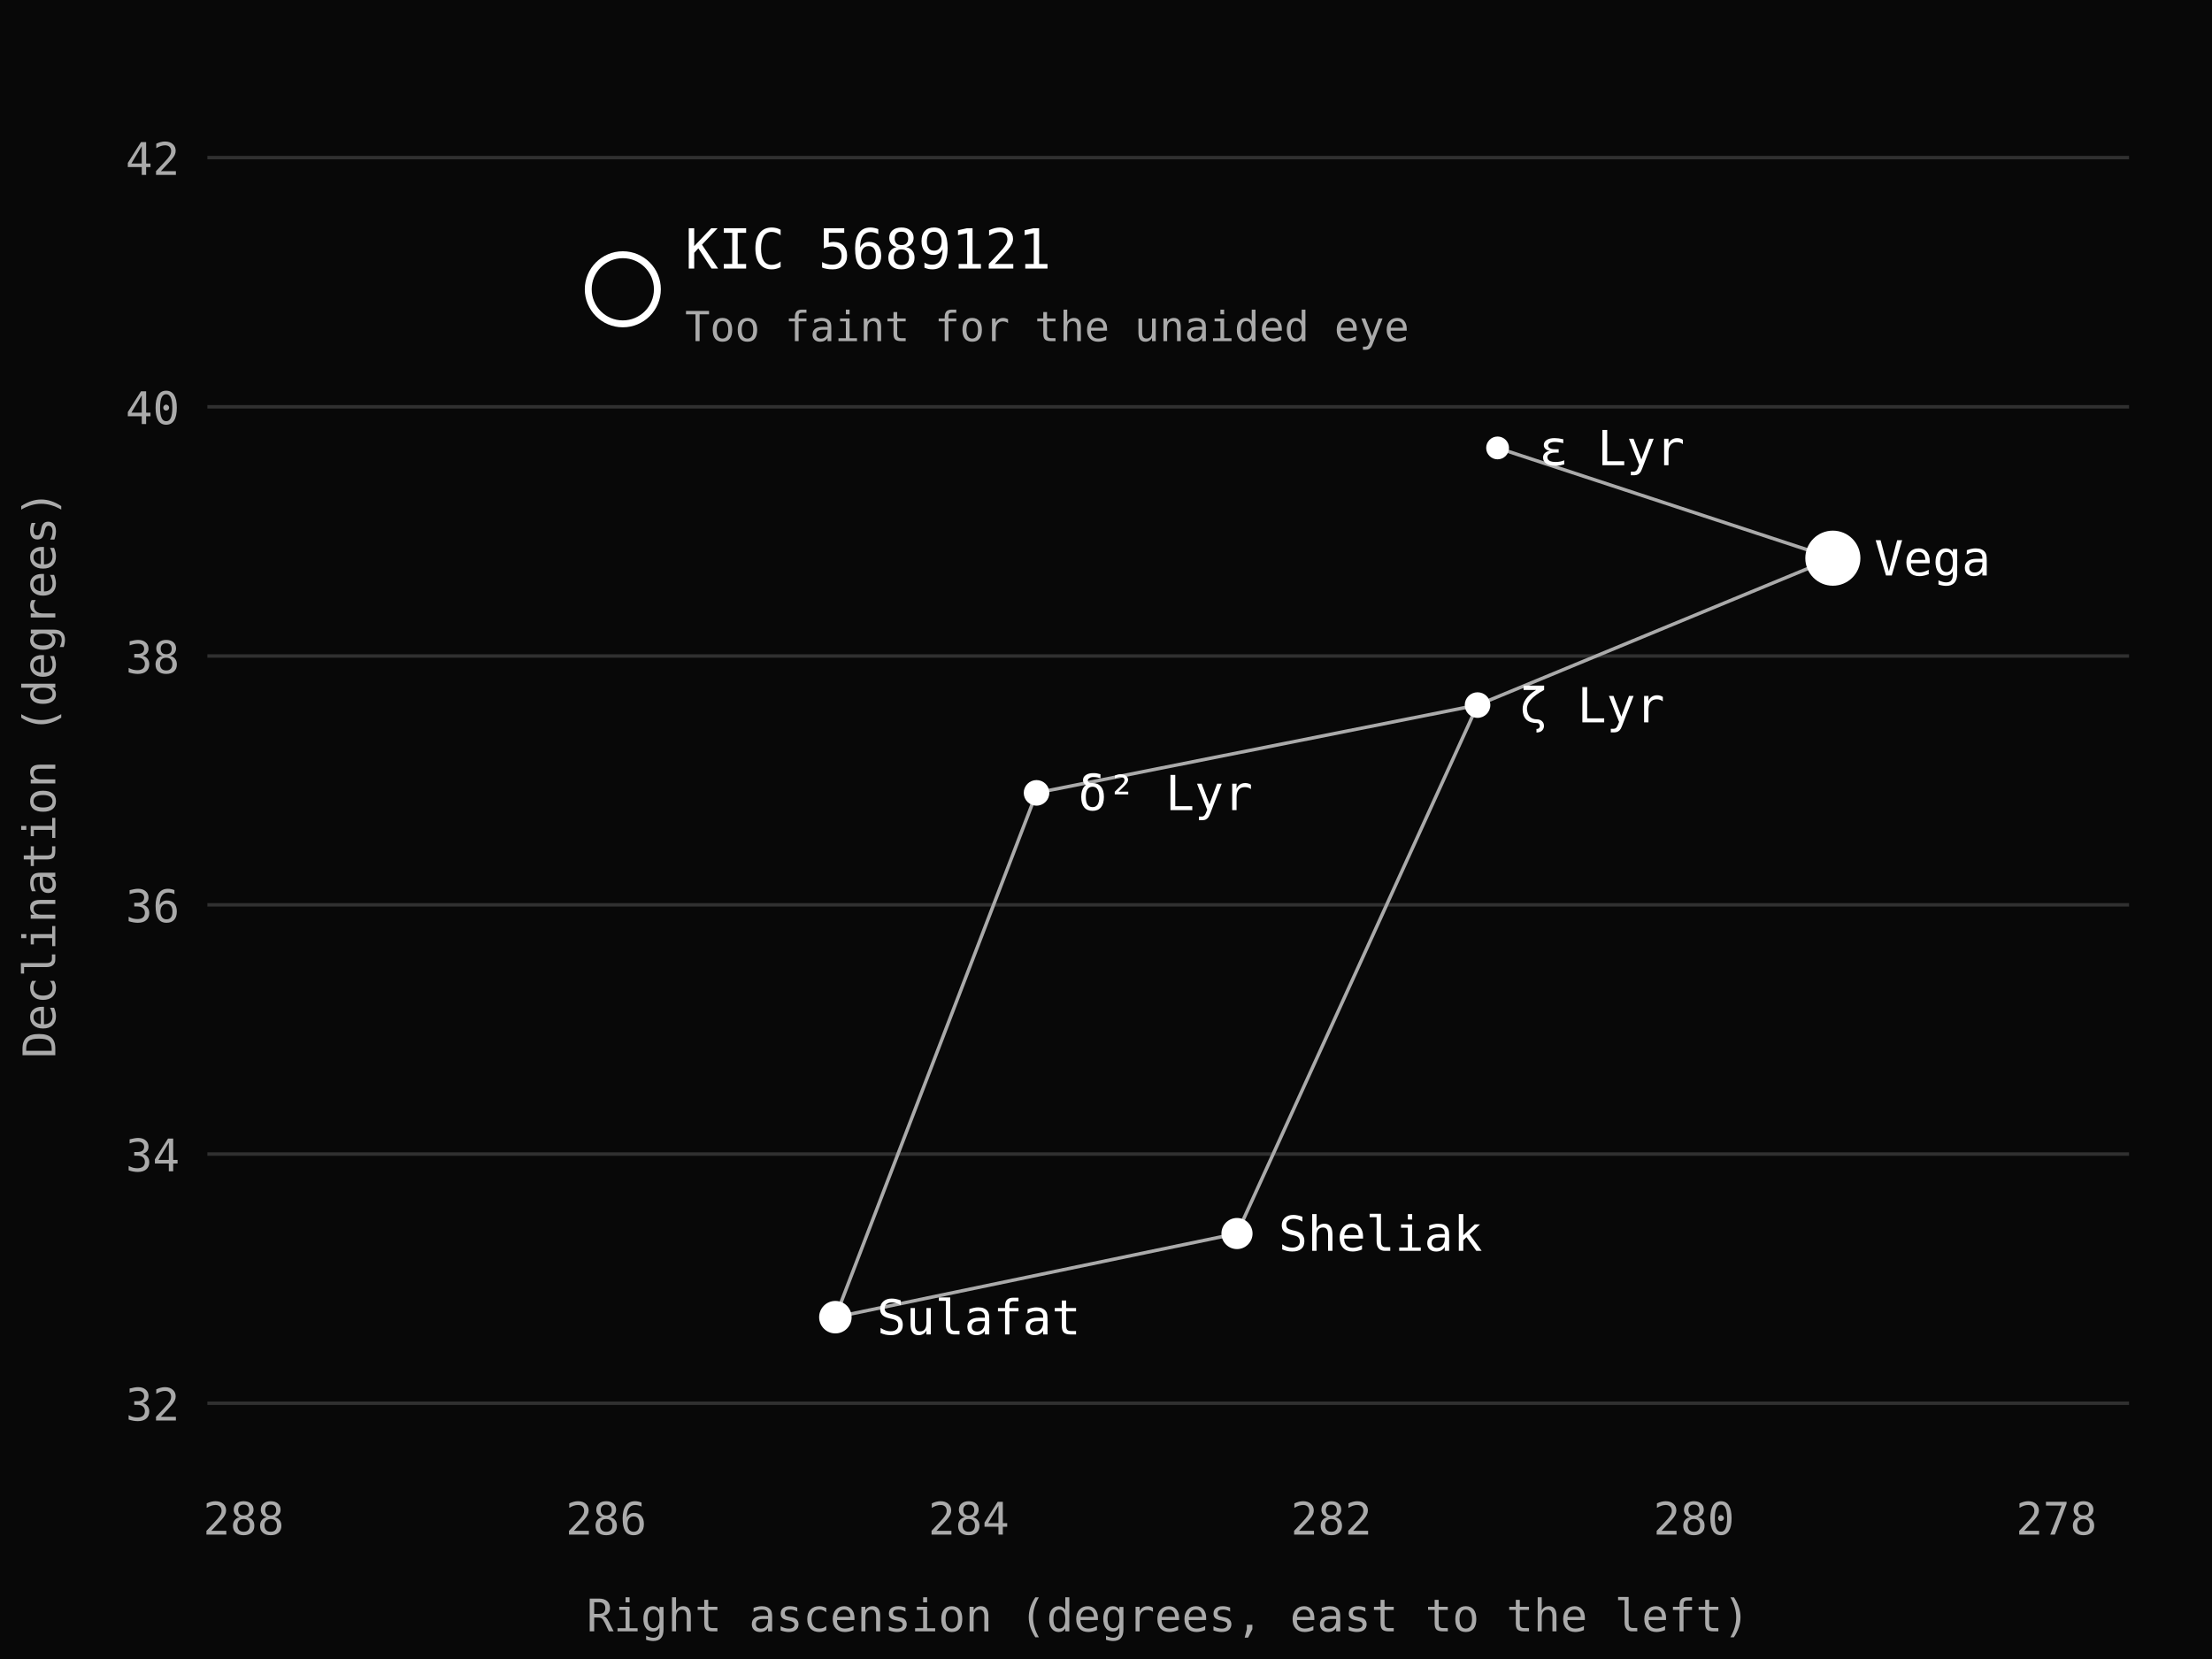
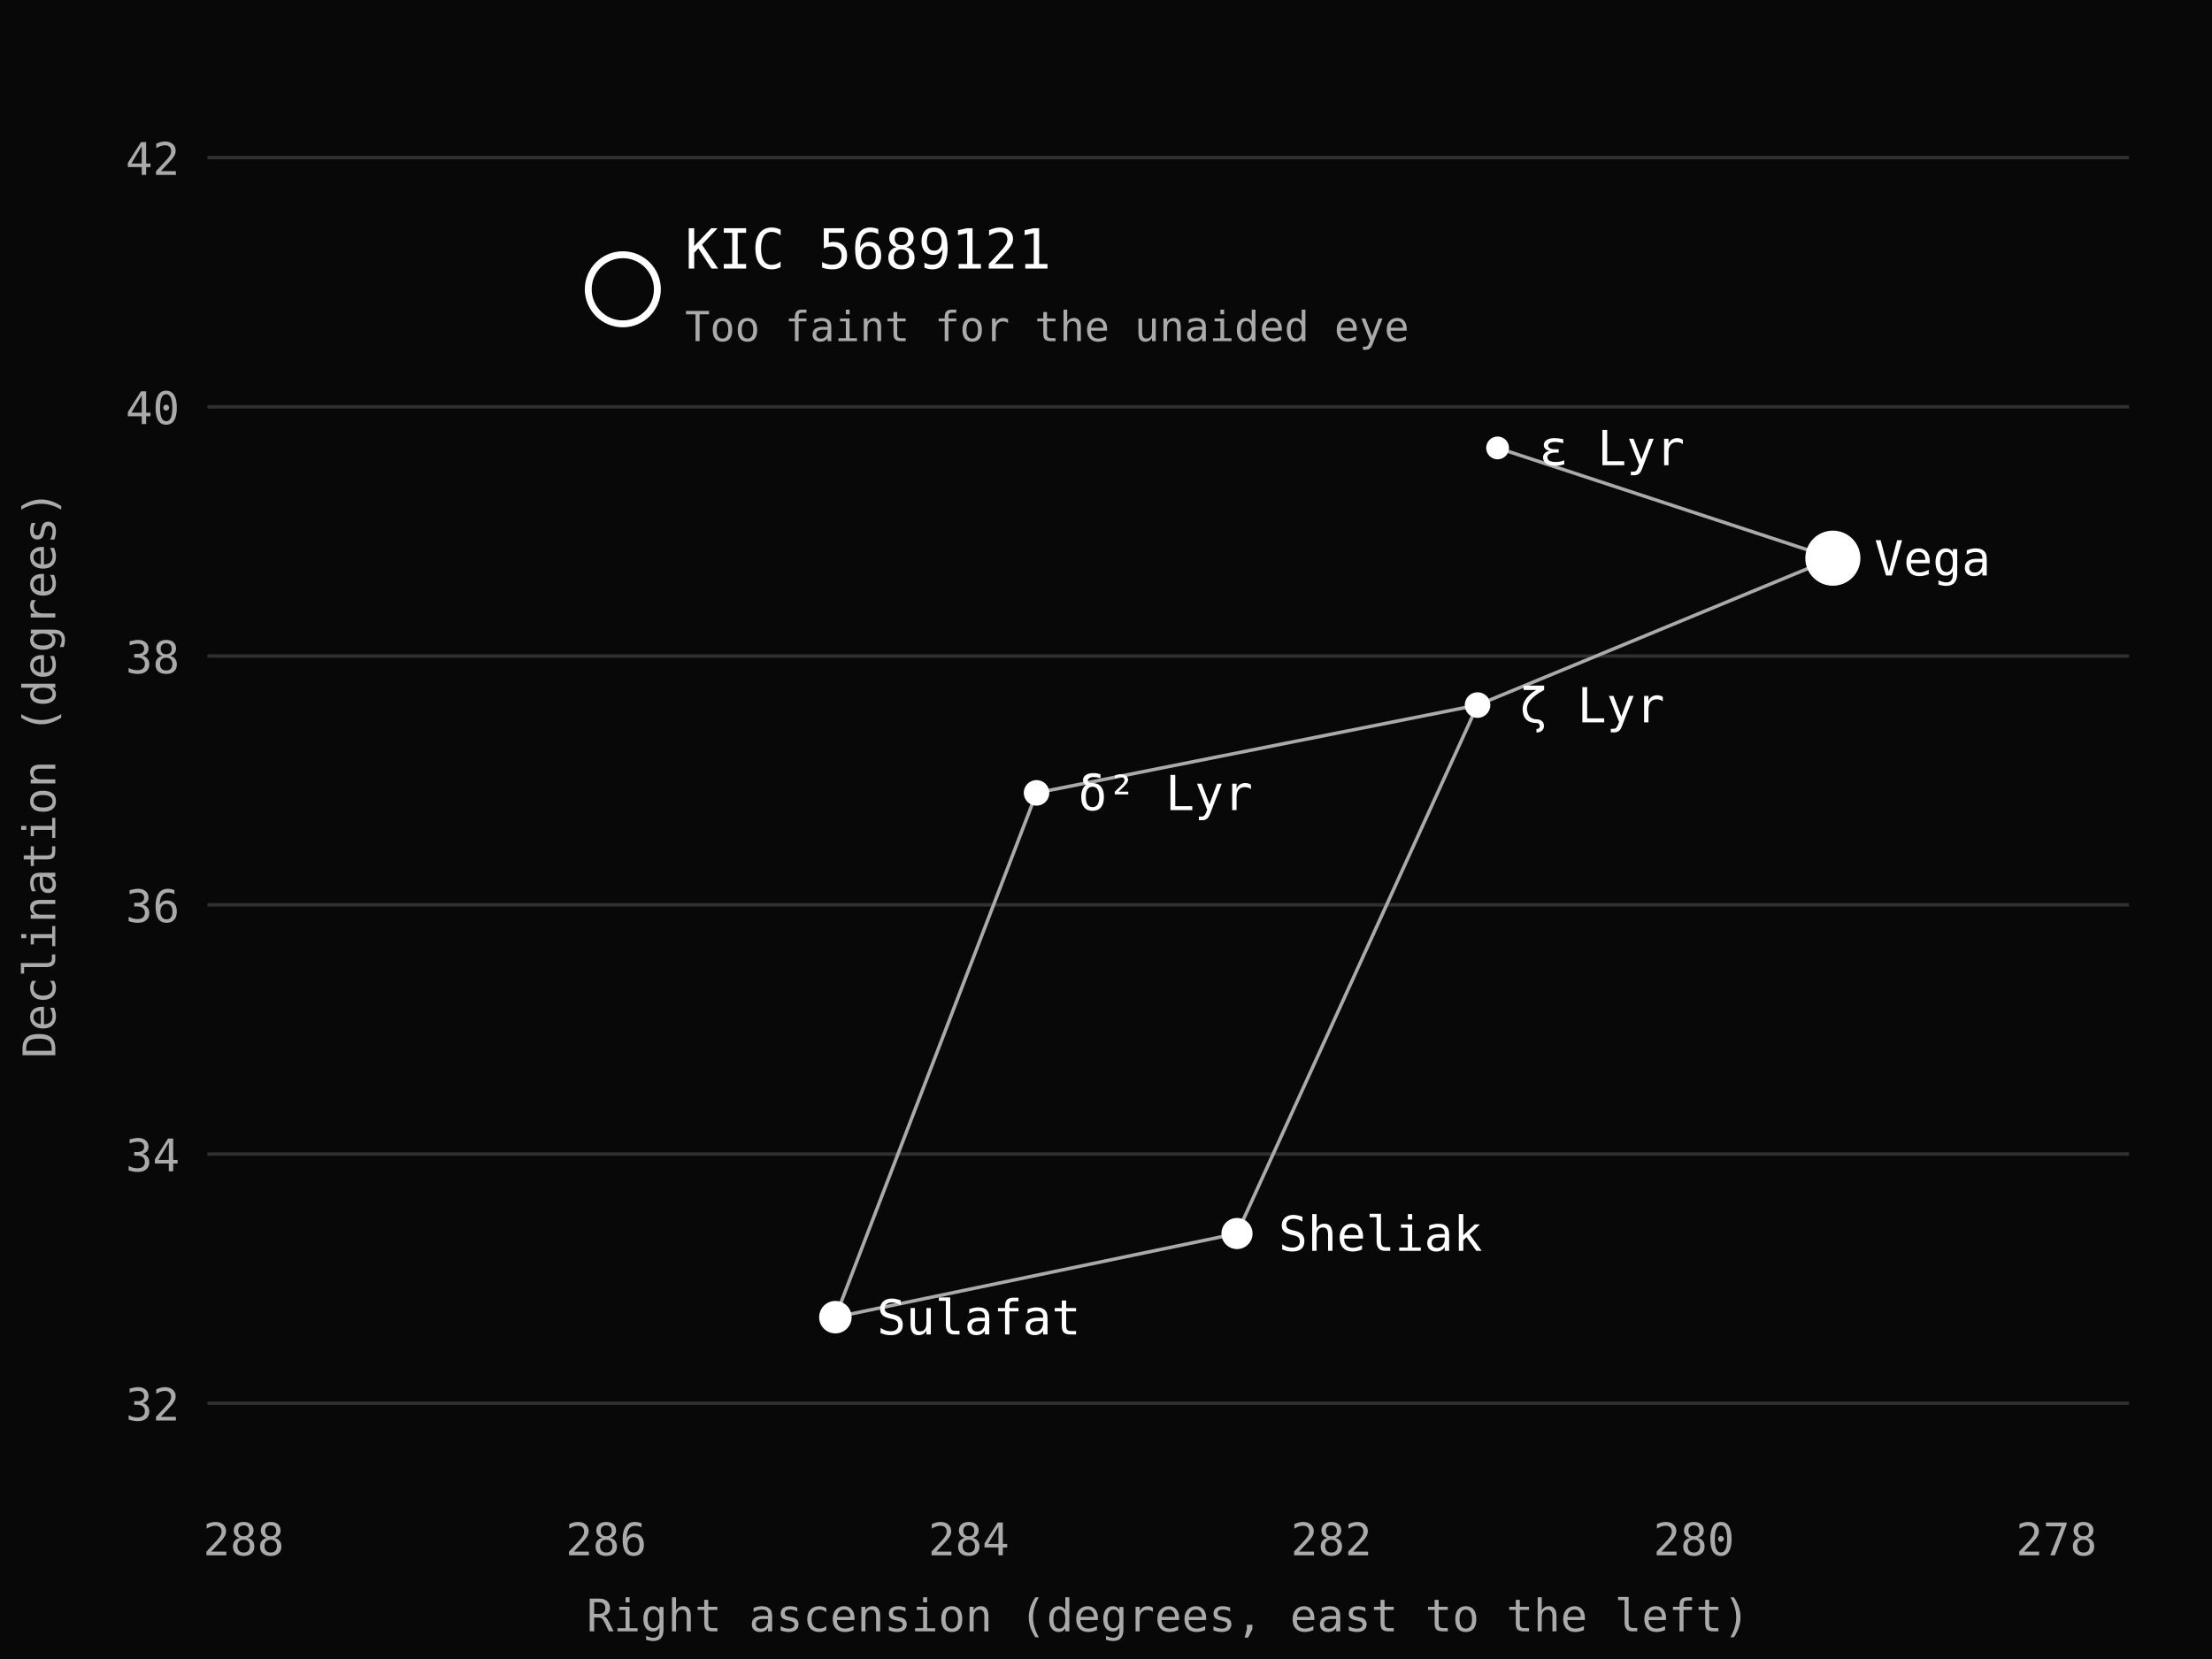
<svg xmlns="http://www.w3.org/2000/svg" viewBox="0 0 640 480" role="img" aria-labelledby="t d">
  <rect width="640" height="480" fill="#080808" rx="0" />
-   <text x="70.5" y="444.0" font-size="13" fill="#aaaaaa" text-anchor="middle" font-weight="400" font-family="IBM Plex Mono,monospace">288</text>
-   <text x="175.4" y="444.0" font-size="13" fill="#aaaaaa" text-anchor="middle" font-weight="400" font-family="IBM Plex Mono,monospace">286</text>
-   <text x="280.3" y="444.0" font-size="13" fill="#aaaaaa" text-anchor="middle" font-weight="400" font-family="IBM Plex Mono,monospace">284</text>
-   <text x="385.2" y="444.0" font-size="13" fill="#aaaaaa" text-anchor="middle" font-weight="400" font-family="IBM Plex Mono,monospace">282</text>
-   <text x="490.1" y="444.0" font-size="13" fill="#aaaaaa" text-anchor="middle" font-weight="400" font-family="IBM Plex Mono,monospace">280</text>
-   <text x="595.0" y="444.0" font-size="13" fill="#aaaaaa" text-anchor="middle" font-weight="400" font-family="IBM Plex Mono,monospace">278</text>
+   <text x="70.5" y="450.0" font-size="13" fill="#aaaaaa" text-anchor="middle" font-weight="400" font-family="IBM Plex Mono,monospace">288</text>
+   <text x="175.4" y="450.0" font-size="13" fill="#aaaaaa" text-anchor="middle" font-weight="400" font-family="IBM Plex Mono,monospace">286</text>
+   <text x="280.3" y="450.0" font-size="13" fill="#aaaaaa" text-anchor="middle" font-weight="400" font-family="IBM Plex Mono,monospace">284</text>
+   <text x="385.2" y="450.0" font-size="13" fill="#aaaaaa" text-anchor="middle" font-weight="400" font-family="IBM Plex Mono,monospace">282</text>
+   <text x="490.1" y="450.0" font-size="13" fill="#aaaaaa" text-anchor="middle" font-weight="400" font-family="IBM Plex Mono,monospace">280</text>
+   <text x="595.0" y="450.0" font-size="13" fill="#aaaaaa" text-anchor="middle" font-weight="400" font-family="IBM Plex Mono,monospace">278</text>
  <text x="338.0" y="472.0" font-size="13" fill="#aaaaaa" text-anchor="middle" font-weight="400" font-family="IBM Plex Mono,monospace">Right ascension (degrees, east to the left)</text>
  <line x1="60.0" y1="406.0" x2="616.0" y2="406.0" stroke="#303030" stroke-width="1" />
  <text x="52.0" y="411.0" font-size="13" fill="#aaaaaa" text-anchor="end" font-weight="400" font-family="IBM Plex Mono,monospace">32</text>
  <line x1="60.0" y1="333.9" x2="616.0" y2="333.9" stroke="#303030" stroke-width="1" />
  <text x="52.0" y="338.9" font-size="13" fill="#aaaaaa" text-anchor="end" font-weight="400" font-family="IBM Plex Mono,monospace">34</text>
  <line x1="60.0" y1="261.8" x2="616.0" y2="261.8" stroke="#303030" stroke-width="1" />
  <text x="52.0" y="266.8" font-size="13" fill="#aaaaaa" text-anchor="end" font-weight="400" font-family="IBM Plex Mono,monospace">36</text>
  <line x1="60.0" y1="189.8" x2="616.0" y2="189.8" stroke="#303030" stroke-width="1" />
  <text x="52.0" y="194.8" font-size="13" fill="#aaaaaa" text-anchor="end" font-weight="400" font-family="IBM Plex Mono,monospace">38</text>
  <line x1="60.0" y1="117.7" x2="616.0" y2="117.7" stroke="#303030" stroke-width="1" />
  <text x="52.0" y="122.7" font-size="13" fill="#aaaaaa" text-anchor="end" font-weight="400" font-family="IBM Plex Mono,monospace">40</text>
  <line x1="60.0" y1="45.6" x2="616.0" y2="45.6" stroke="#303030" stroke-width="1" />
  <text x="52.0" y="50.6" font-size="13" fill="#aaaaaa" text-anchor="end" font-weight="400" font-family="IBM Plex Mono,monospace">42</text>
  <text x="16.0" y="224.0" font-size="13" fill="#aaaaaa" text-anchor="middle" font-weight="400" font-family="IBM Plex Mono,monospace" transform="rotate(-90 16.0 224.0)">Declination (degrees)</text>
  <line x1="530.3" y1="161.5" x2="427.5" y2="204.0" stroke="#aaaaaa" stroke-width="1" />
  <line x1="530.3" y1="161.5" x2="433.3" y2="129.6" stroke="#aaaaaa" stroke-width="1" />
  <line x1="427.5" y1="204.0" x2="299.9" y2="229.4" stroke="#aaaaaa" stroke-width="1" />
  <line x1="299.9" y1="229.4" x2="241.7" y2="381.1" stroke="#aaaaaa" stroke-width="1" />
  <line x1="241.7" y1="381.1" x2="357.9" y2="356.9" stroke="#aaaaaa" stroke-width="1" />
  <line x1="357.9" y1="356.9" x2="427.5" y2="204.0" stroke="#aaaaaa" stroke-width="1" />
  <circle cx="530.3" cy="161.5" r="7.97" fill="#ffffff" stroke="none" stroke-width="1" opacity="1" />
  <text x="542.3" y="166.5" font-size="14" fill="#ffffff" text-anchor="start" font-weight="400" font-family="IBM Plex Mono,monospace">Vega</text>
  <circle cx="433.3" cy="129.6" r="3.3" fill="#ffffff" stroke="none" stroke-width="1" opacity="1" />
  <text x="445.3" y="134.6" font-size="14" fill="#ffffff" text-anchor="start" font-weight="400" font-family="IBM Plex Mono,monospace">ε Lyr</text>
  <circle cx="427.5" cy="204.0" r="3.7" fill="#ffffff" stroke="none" stroke-width="1" opacity="1" />
  <text x="439.5" y="209.0" font-size="14" fill="#ffffff" text-anchor="start" font-weight="400" font-family="IBM Plex Mono,monospace">ζ Lyr</text>
  <circle cx="299.9" cy="229.4" r="3.7" fill="#ffffff" stroke="none" stroke-width="1" opacity="1" />
  <text x="311.9" y="234.4" font-size="14" fill="#ffffff" text-anchor="start" font-weight="400" font-family="IBM Plex Mono,monospace">δ² Lyr</text>
  <circle cx="357.9" cy="356.9" r="4.5" fill="#ffffff" stroke="none" stroke-width="1" opacity="1" />
  <text x="369.9" y="361.9" font-size="14" fill="#ffffff" text-anchor="start" font-weight="400" font-family="IBM Plex Mono,monospace">Sheliak</text>
  <circle cx="241.7" cy="381.1" r="4.7" fill="#ffffff" stroke="none" stroke-width="1" opacity="1" />
  <text x="253.7" y="386.1" font-size="14" fill="#ffffff" text-anchor="start" font-weight="400" font-family="IBM Plex Mono,monospace">Sulafat</text>
  <circle cx="180.2" cy="83.7" r="10" fill="none" stroke="#ffffff" stroke-width="2" opacity="1" />
  <text x="198.2" y="77.7" font-size="16" fill="#ffffff" text-anchor="start" font-weight="400" font-family="IBM Plex Mono,monospace">KIC 5689121</text>
  <text x="198.2" y="98.7" font-size="12" fill="#aaaaaa" text-anchor="start" font-weight="400" font-family="IBM Plex Mono,monospace">Too faint for the unaided eye</text>
</svg>
